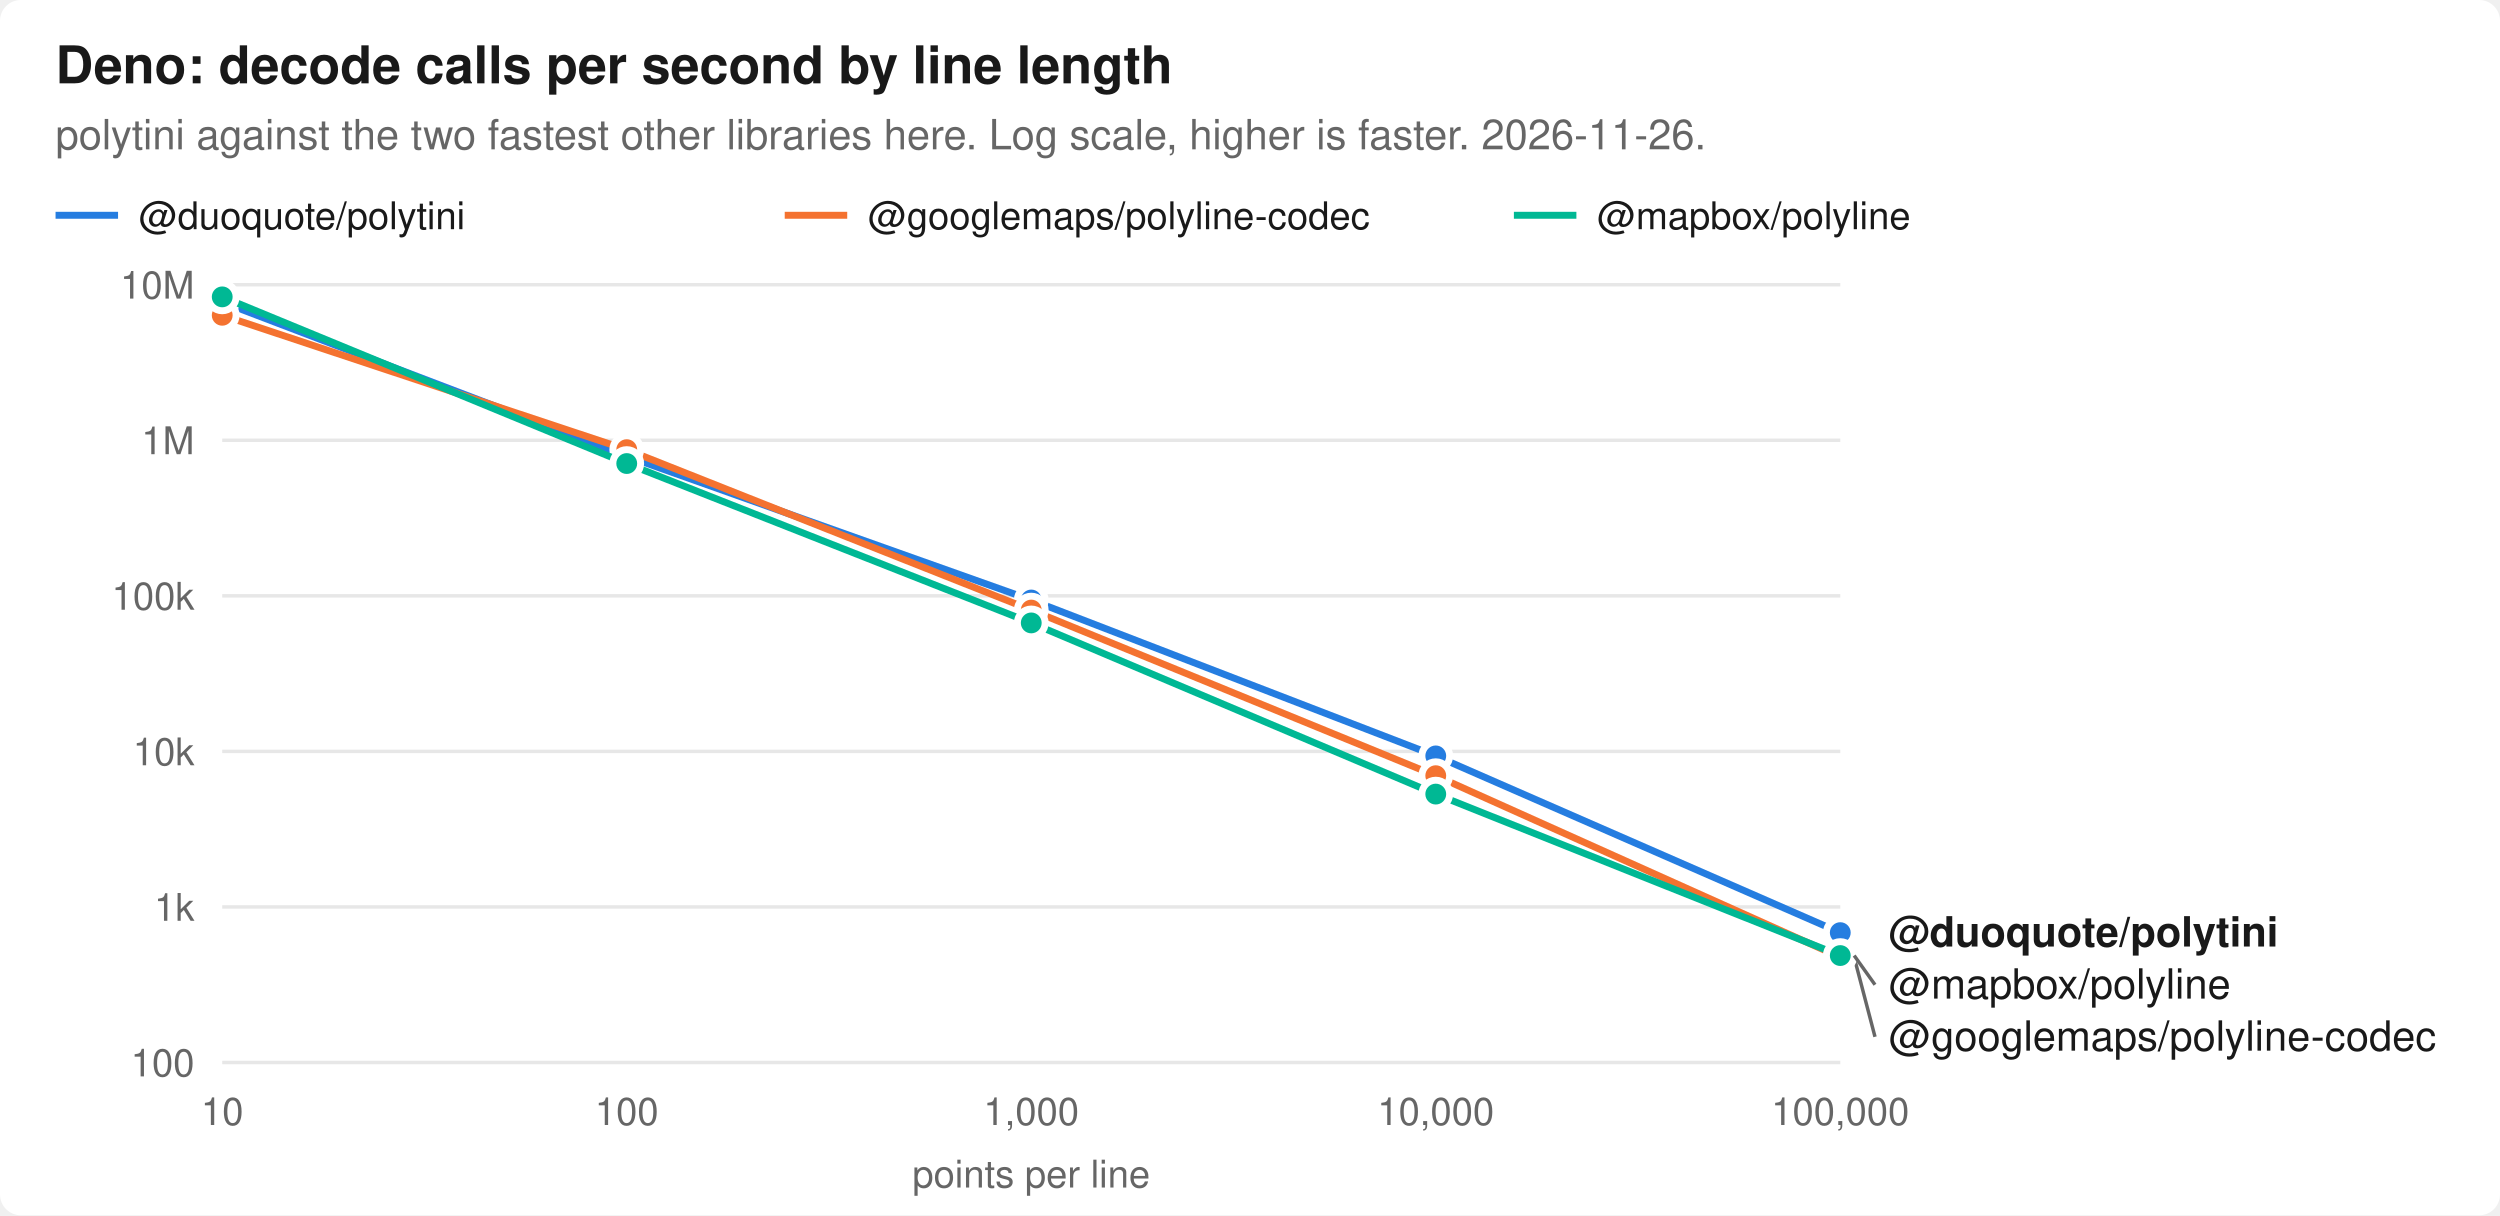
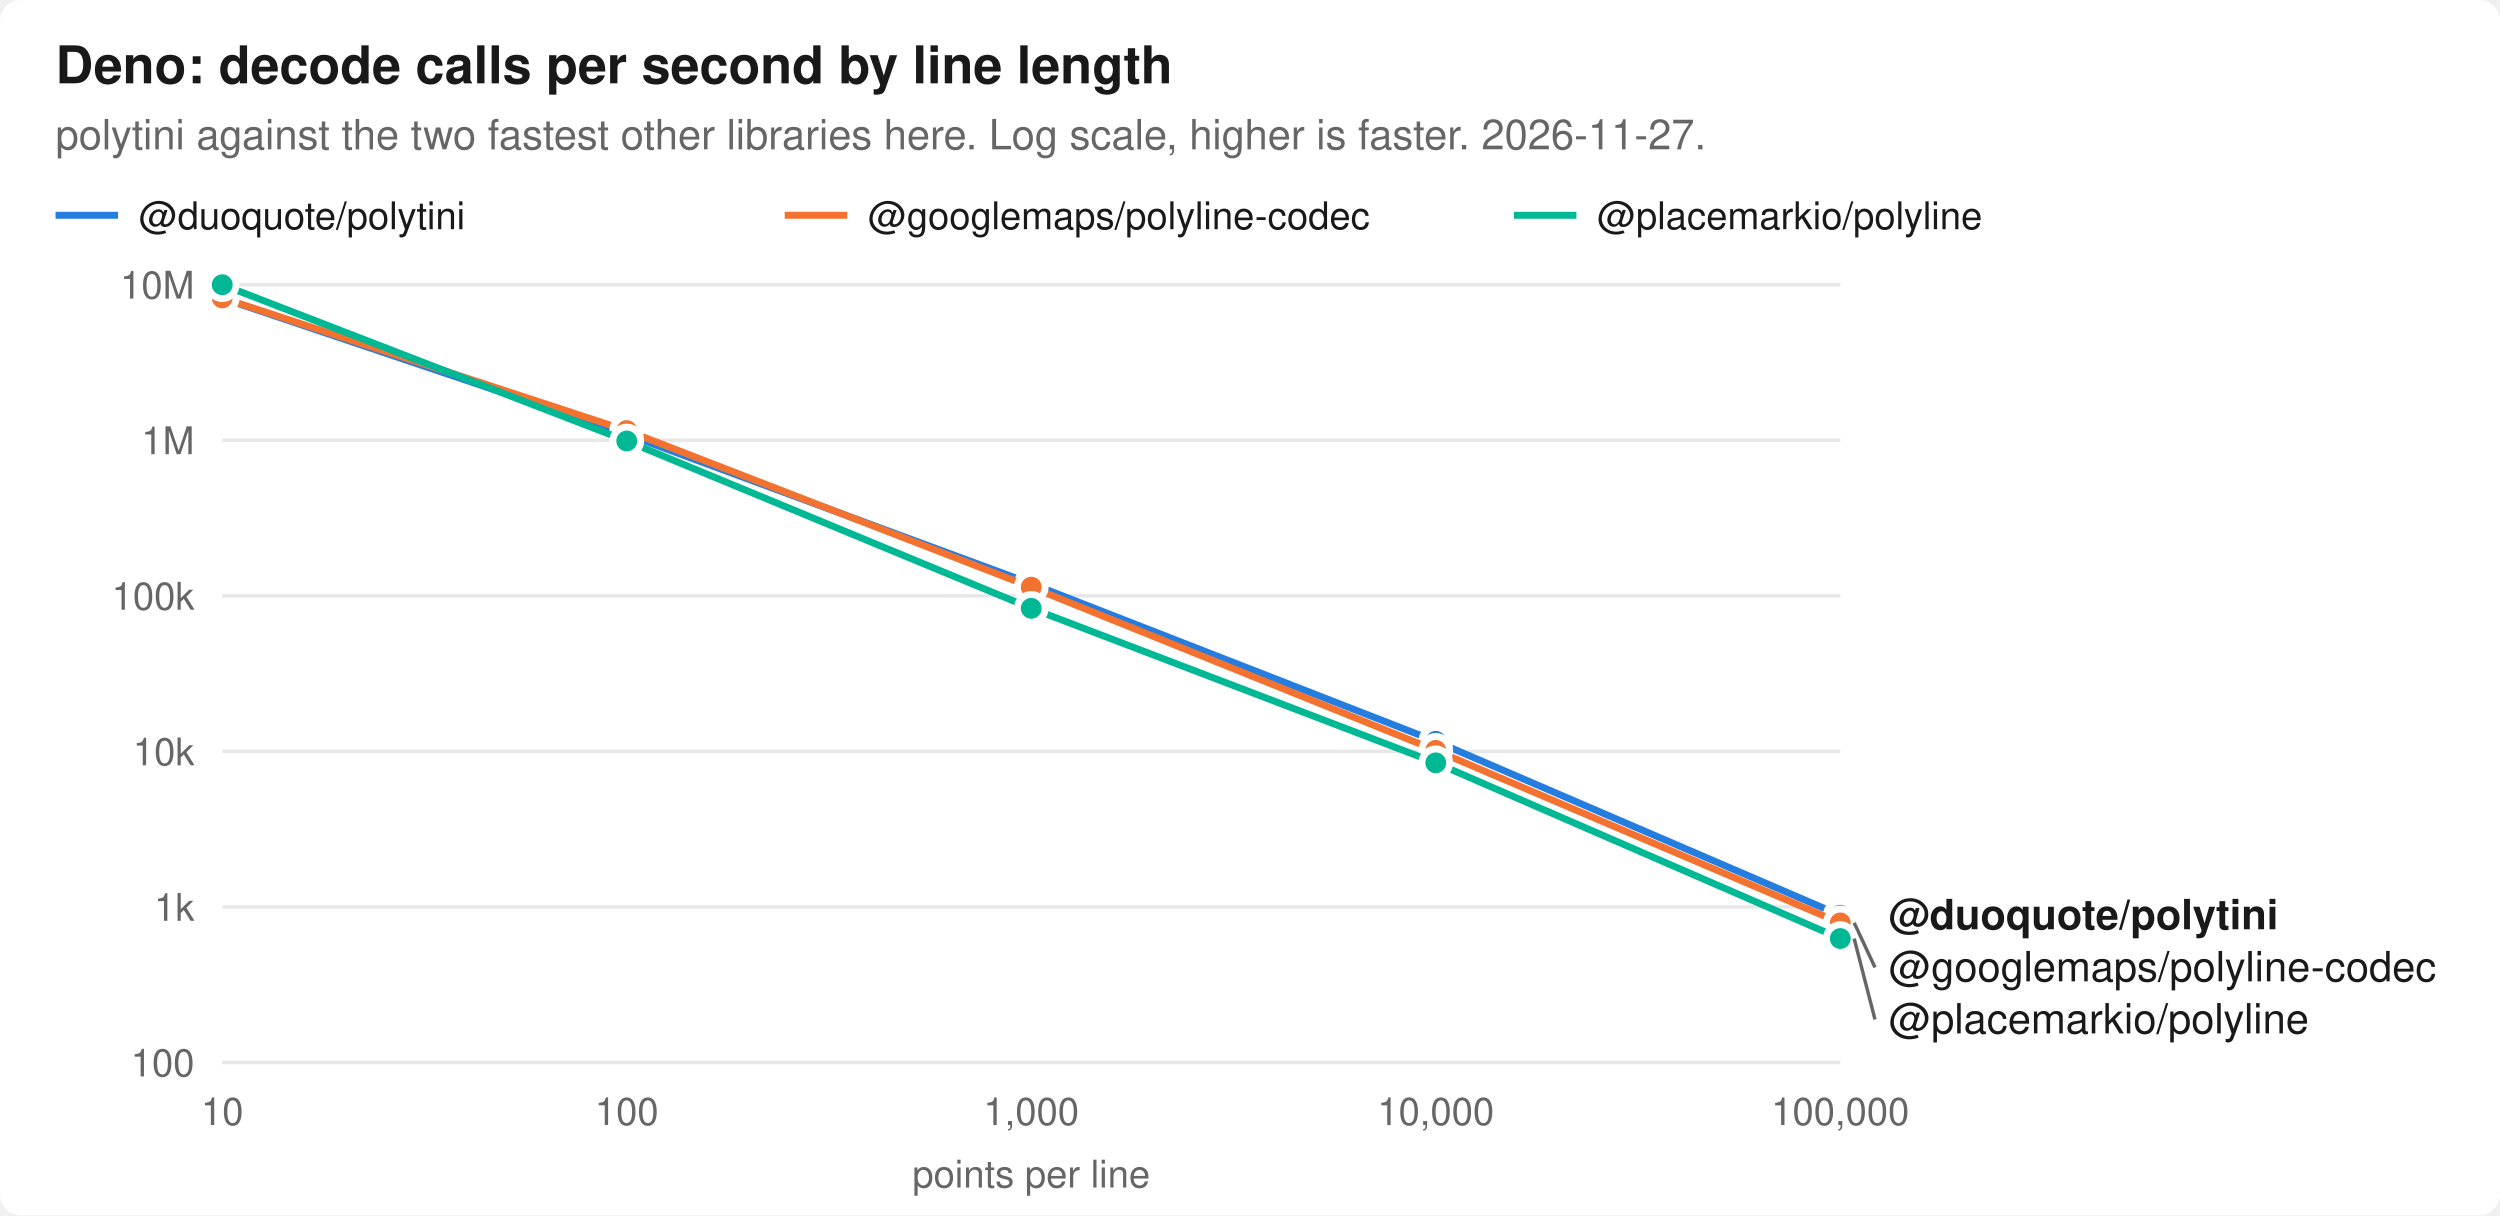
<svg xmlns="http://www.w3.org/2000/svg" width="720" height="350" viewBox="0 0 720 350" role="img" aria-labelledby="t d" font-family="-apple-system, BlinkMacSystemFont, 'Segoe UI', Helvetica, Arial, sans-serif">
  <rect width="720" height="350" rx="6" fill="#ffffff" />
  <text x="16" y="24" font-size="15" font-weight="600" fill="#191919">Deno: decode calls per second by line length</text>
-   <text x="16" y="43" font-size="12" fill="#666666">polytini against the two fastest other libraries here. Log scale, higher is faster. 2026-11-26.</text>
+   <text x="16" y="43" font-size="12" fill="#666666">polytini against the two fastest other libraries here. Log scale, higher is faster. 2026-11-27.</text>
  <line x1="64" y1="306" x2="530" y2="306" stroke="#e7e7e7" stroke-width="1" />
  <text x="56" y="310" font-size="11" text-anchor="end" fill="#666666">100</text>
  <line x1="64" y1="261.2" x2="530" y2="261.2" stroke="#e7e7e7" stroke-width="1" />
  <text x="56" y="265.2" font-size="11" text-anchor="end" fill="#666666">1k</text>
  <line x1="64" y1="216.4" x2="530" y2="216.4" stroke="#e7e7e7" stroke-width="1" />
  <text x="56" y="220.4" font-size="11" text-anchor="end" fill="#666666">10k</text>
  <line x1="64" y1="171.6" x2="530" y2="171.6" stroke="#e7e7e7" stroke-width="1" />
  <text x="56" y="175.6" font-size="11" text-anchor="end" fill="#666666">100k</text>
  <line x1="64" y1="126.8" x2="530" y2="126.8" stroke="#e7e7e7" stroke-width="1" />
  <text x="56" y="130.8" font-size="11" text-anchor="end" fill="#666666">1M</text>
  <line x1="64" y1="82" x2="530" y2="82" stroke="#e7e7e7" stroke-width="1" />
  <text x="56" y="86" font-size="11" text-anchor="end" fill="#666666">10M</text>
  <text x="64" y="324" font-size="11" text-anchor="middle" fill="#666666">10</text>
  <text x="180.5" y="324" font-size="11" text-anchor="middle" fill="#666666">100</text>
  <text x="297" y="324" font-size="11" text-anchor="middle" fill="#666666">1,000</text>
  <text x="413.5" y="324" font-size="11" text-anchor="middle" fill="#666666">10,000</text>
  <text x="530" y="324" font-size="11" text-anchor="middle" fill="#666666">100,000</text>
  <text x="297" y="342" font-size="11" text-anchor="middle" fill="#666666">points per line</text>
-   <polyline points="64.0,87.0 180.5,131.4 297.0,172.8 413.5,217.7 530.0,268.6" fill="none" stroke="#257de0" stroke-width="2" stroke-linejoin="round" stroke-linecap="round" />
-   <circle cx="64.0" cy="87.0" r="4" fill="#257de0" stroke="#ffffff" stroke-width="2" />
-   <circle cx="180.5" cy="131.4" r="4" fill="#257de0" stroke="#ffffff" stroke-width="2" />
-   <circle cx="297.0" cy="172.8" r="4" fill="#257de0" stroke="#ffffff" stroke-width="2" />
-   <circle cx="413.5" cy="217.7" r="4" fill="#257de0" stroke="#ffffff" stroke-width="2" />
-   <circle cx="530.0" cy="268.6" r="4" fill="#257de0" stroke="#ffffff" stroke-width="2" />
-   <text x="544" y="272.602" font-size="12" fill="#191919" font-weight="600">@duoquote/polytini</text>
-   <polyline points="64.0,90.8 180.5,129.5 297.0,175.7 413.5,223.4 530.0,275.7" fill="none" stroke="#f47230" stroke-width="2" stroke-linejoin="round" stroke-linecap="round" />
-   <circle cx="64.0" cy="90.8" r="4" fill="#f47230" stroke="#ffffff" stroke-width="2" />
-   <circle cx="180.5" cy="129.5" r="4" fill="#f47230" stroke="#ffffff" stroke-width="2" />
-   <circle cx="297.0" cy="175.7" r="4" fill="#f47230" stroke="#ffffff" stroke-width="2" />
-   <circle cx="413.5" cy="223.4" r="4" fill="#f47230" stroke="#ffffff" stroke-width="2" />
-   <circle cx="530.0" cy="275.7" r="4" fill="#f47230" stroke="#ffffff" stroke-width="2" />
-   <line x1="534" y1="275.696" x2="540" y2="298.602" stroke="#666666" stroke-width="1" />
-   <text x="544" y="302.602" font-size="12" fill="#191919">@googlemaps/polyline-codec</text>
-   <polyline points="64.0,85.5 180.5,133.5 297.0,179.4 413.5,228.7 530.0,275.2" fill="none" stroke="#00b894" stroke-width="2" stroke-linejoin="round" stroke-linecap="round" />
-   <circle cx="64.0" cy="85.5" r="4" fill="#00b894" stroke="#ffffff" stroke-width="2" />
-   <circle cx="180.5" cy="133.5" r="4" fill="#00b894" stroke="#ffffff" stroke-width="2" />
-   <circle cx="297.0" cy="179.4" r="4" fill="#00b894" stroke="#ffffff" stroke-width="2" />
-   <circle cx="413.5" cy="228.7" r="4" fill="#00b894" stroke="#ffffff" stroke-width="2" />
-   <circle cx="530.0" cy="275.2" r="4" fill="#00b894" stroke="#ffffff" stroke-width="2" />
-   <line x1="534" y1="275.197" x2="540" y2="283.602" stroke="#666666" stroke-width="1" />
-   <text x="544" y="287.602" font-size="12" fill="#191919">@mapbox/polyline</text>
+   <polyline points="64.0,85.9 180.5,125.1 297.0,168.1 413.5,213.5 530.0,263.6" fill="none" stroke="#257de0" stroke-width="2" stroke-linejoin="round" stroke-linecap="round" />
+   <circle cx="64.0" cy="85.9" r="4" fill="#257de0" stroke="#ffffff" stroke-width="2" />
+   <circle cx="180.5" cy="125.1" r="4" fill="#257de0" stroke="#ffffff" stroke-width="2" />
+   <circle cx="297.0" cy="168.1" r="4" fill="#257de0" stroke="#ffffff" stroke-width="2" />
+   <circle cx="413.5" cy="213.5" r="4" fill="#257de0" stroke="#ffffff" stroke-width="2" />
+   <circle cx="530.0" cy="263.6" r="4" fill="#257de0" stroke="#ffffff" stroke-width="2" />
+   <text x="544" y="267.623" font-size="12" fill="#191919" font-weight="600">@duoquote/polytini</text>
+   <polyline points="64.0,85.8 180.5,124.0 297.0,169.1 413.5,216.1 530.0,265.8" fill="none" stroke="#f47230" stroke-width="2" stroke-linejoin="round" stroke-linecap="round" />
+   <circle cx="64.0" cy="85.8" r="4" fill="#f47230" stroke="#ffffff" stroke-width="2" />
+   <circle cx="180.5" cy="124.0" r="4" fill="#f47230" stroke="#ffffff" stroke-width="2" />
+   <circle cx="297.0" cy="169.1" r="4" fill="#f47230" stroke="#ffffff" stroke-width="2" />
+   <circle cx="413.5" cy="216.1" r="4" fill="#f47230" stroke="#ffffff" stroke-width="2" />
+   <circle cx="530.0" cy="265.8" r="4" fill="#f47230" stroke="#ffffff" stroke-width="2" />
+   <line x1="534" y1="265.771" x2="540" y2="278.623" stroke="#666666" stroke-width="1" />
+   <text x="544" y="282.623" font-size="12" fill="#191919">@googlemaps/polyline-codec</text>
+   <polyline points="64.0,82.0 180.5,127.0 297.0,175.2 413.5,219.7 530.0,270.3" fill="none" stroke="#00b894" stroke-width="2" stroke-linejoin="round" stroke-linecap="round" />
+   <circle cx="64.0" cy="82.0" r="4" fill="#00b894" stroke="#ffffff" stroke-width="2" />
+   <circle cx="180.5" cy="127.0" r="4" fill="#00b894" stroke="#ffffff" stroke-width="2" />
+   <circle cx="297.0" cy="175.2" r="4" fill="#00b894" stroke="#ffffff" stroke-width="2" />
+   <circle cx="413.5" cy="219.7" r="4" fill="#00b894" stroke="#ffffff" stroke-width="2" />
+   <circle cx="530.0" cy="270.3" r="4" fill="#00b894" stroke="#ffffff" stroke-width="2" />
+   <line x1="534" y1="270.321" x2="540" y2="293.623" stroke="#666666" stroke-width="1" />
+   <text x="544" y="297.623" font-size="12" fill="#191919">@placemarkio/polyline</text>
  <line x1="16" y1="62" x2="34" y2="62" stroke="#257de0" stroke-width="2" />
  <text x="40" y="66" font-size="11" fill="#191919">@duoquote/polytini</text>
  <line x1="226" y1="62" x2="244" y2="62" stroke="#f47230" stroke-width="2" />
  <text x="250" y="66" font-size="11" fill="#191919">@googlemaps/polyline-codec</text>
  <line x1="436" y1="62" x2="454" y2="62" stroke="#00b894" stroke-width="2" />
-   <text x="460" y="66" font-size="11" fill="#191919">@mapbox/polyline</text>
+   <text x="460" y="66" font-size="11" fill="#191919">@placemarkio/polyline</text>
</svg>
